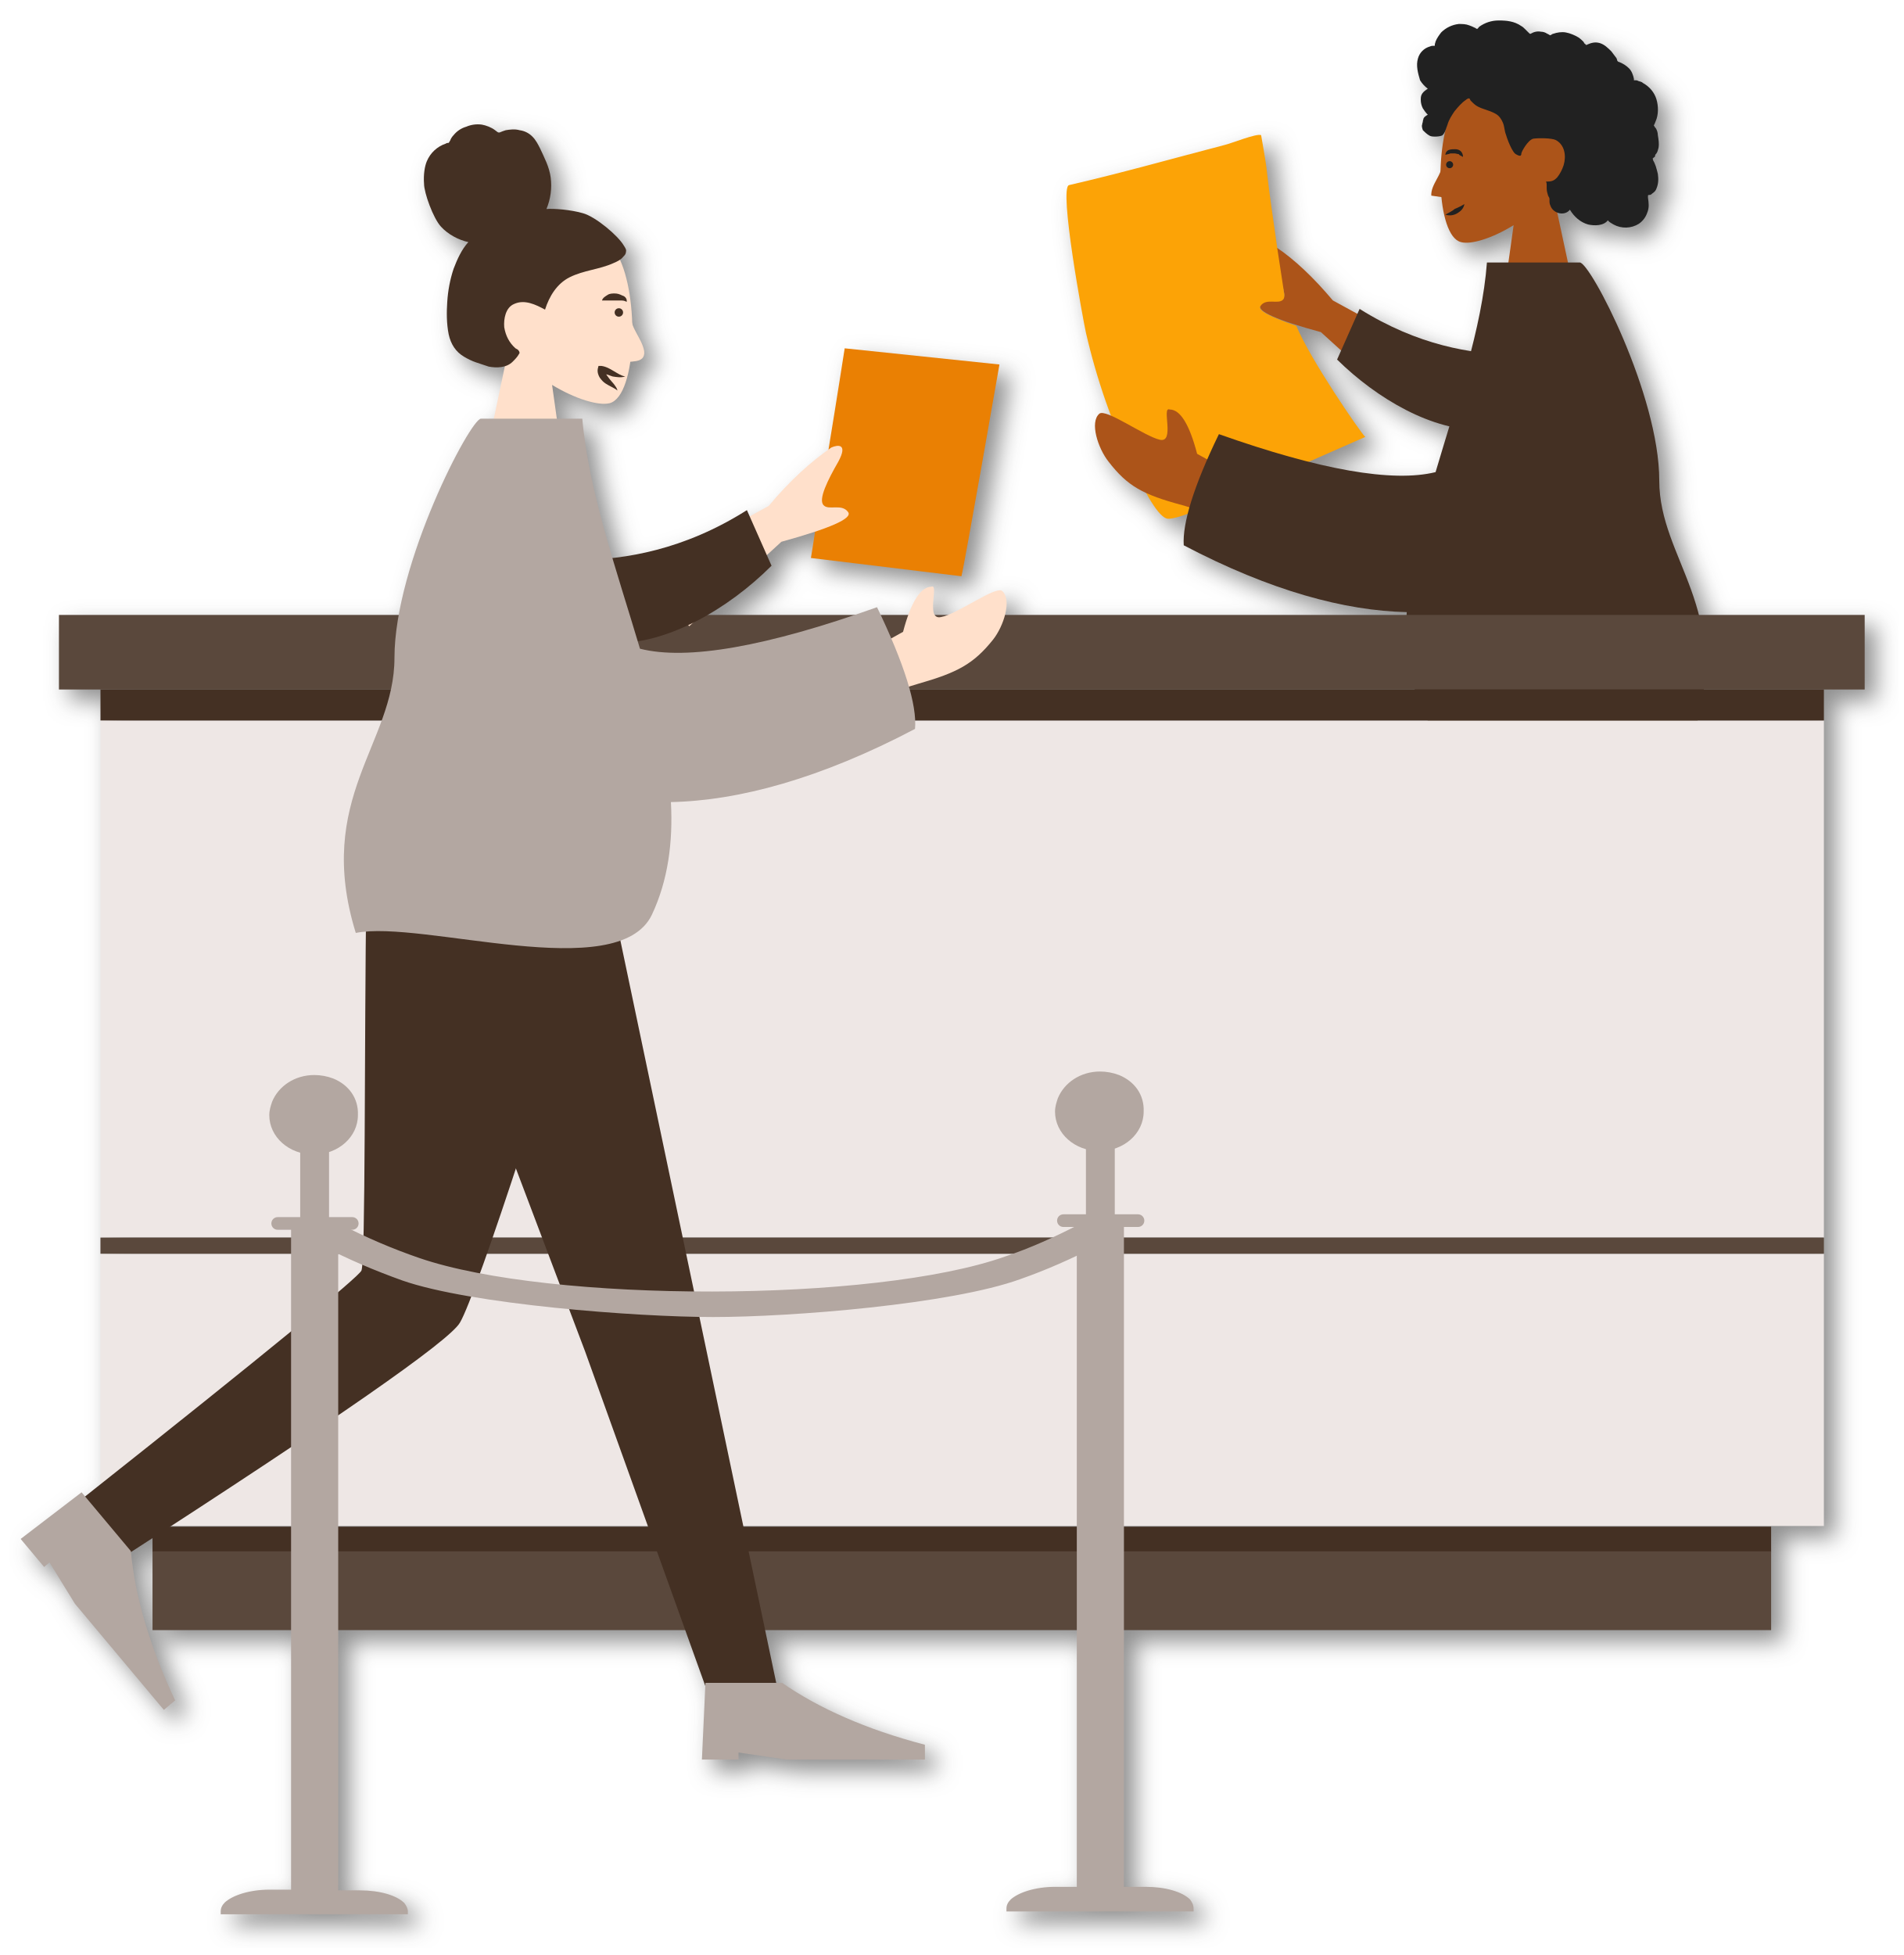
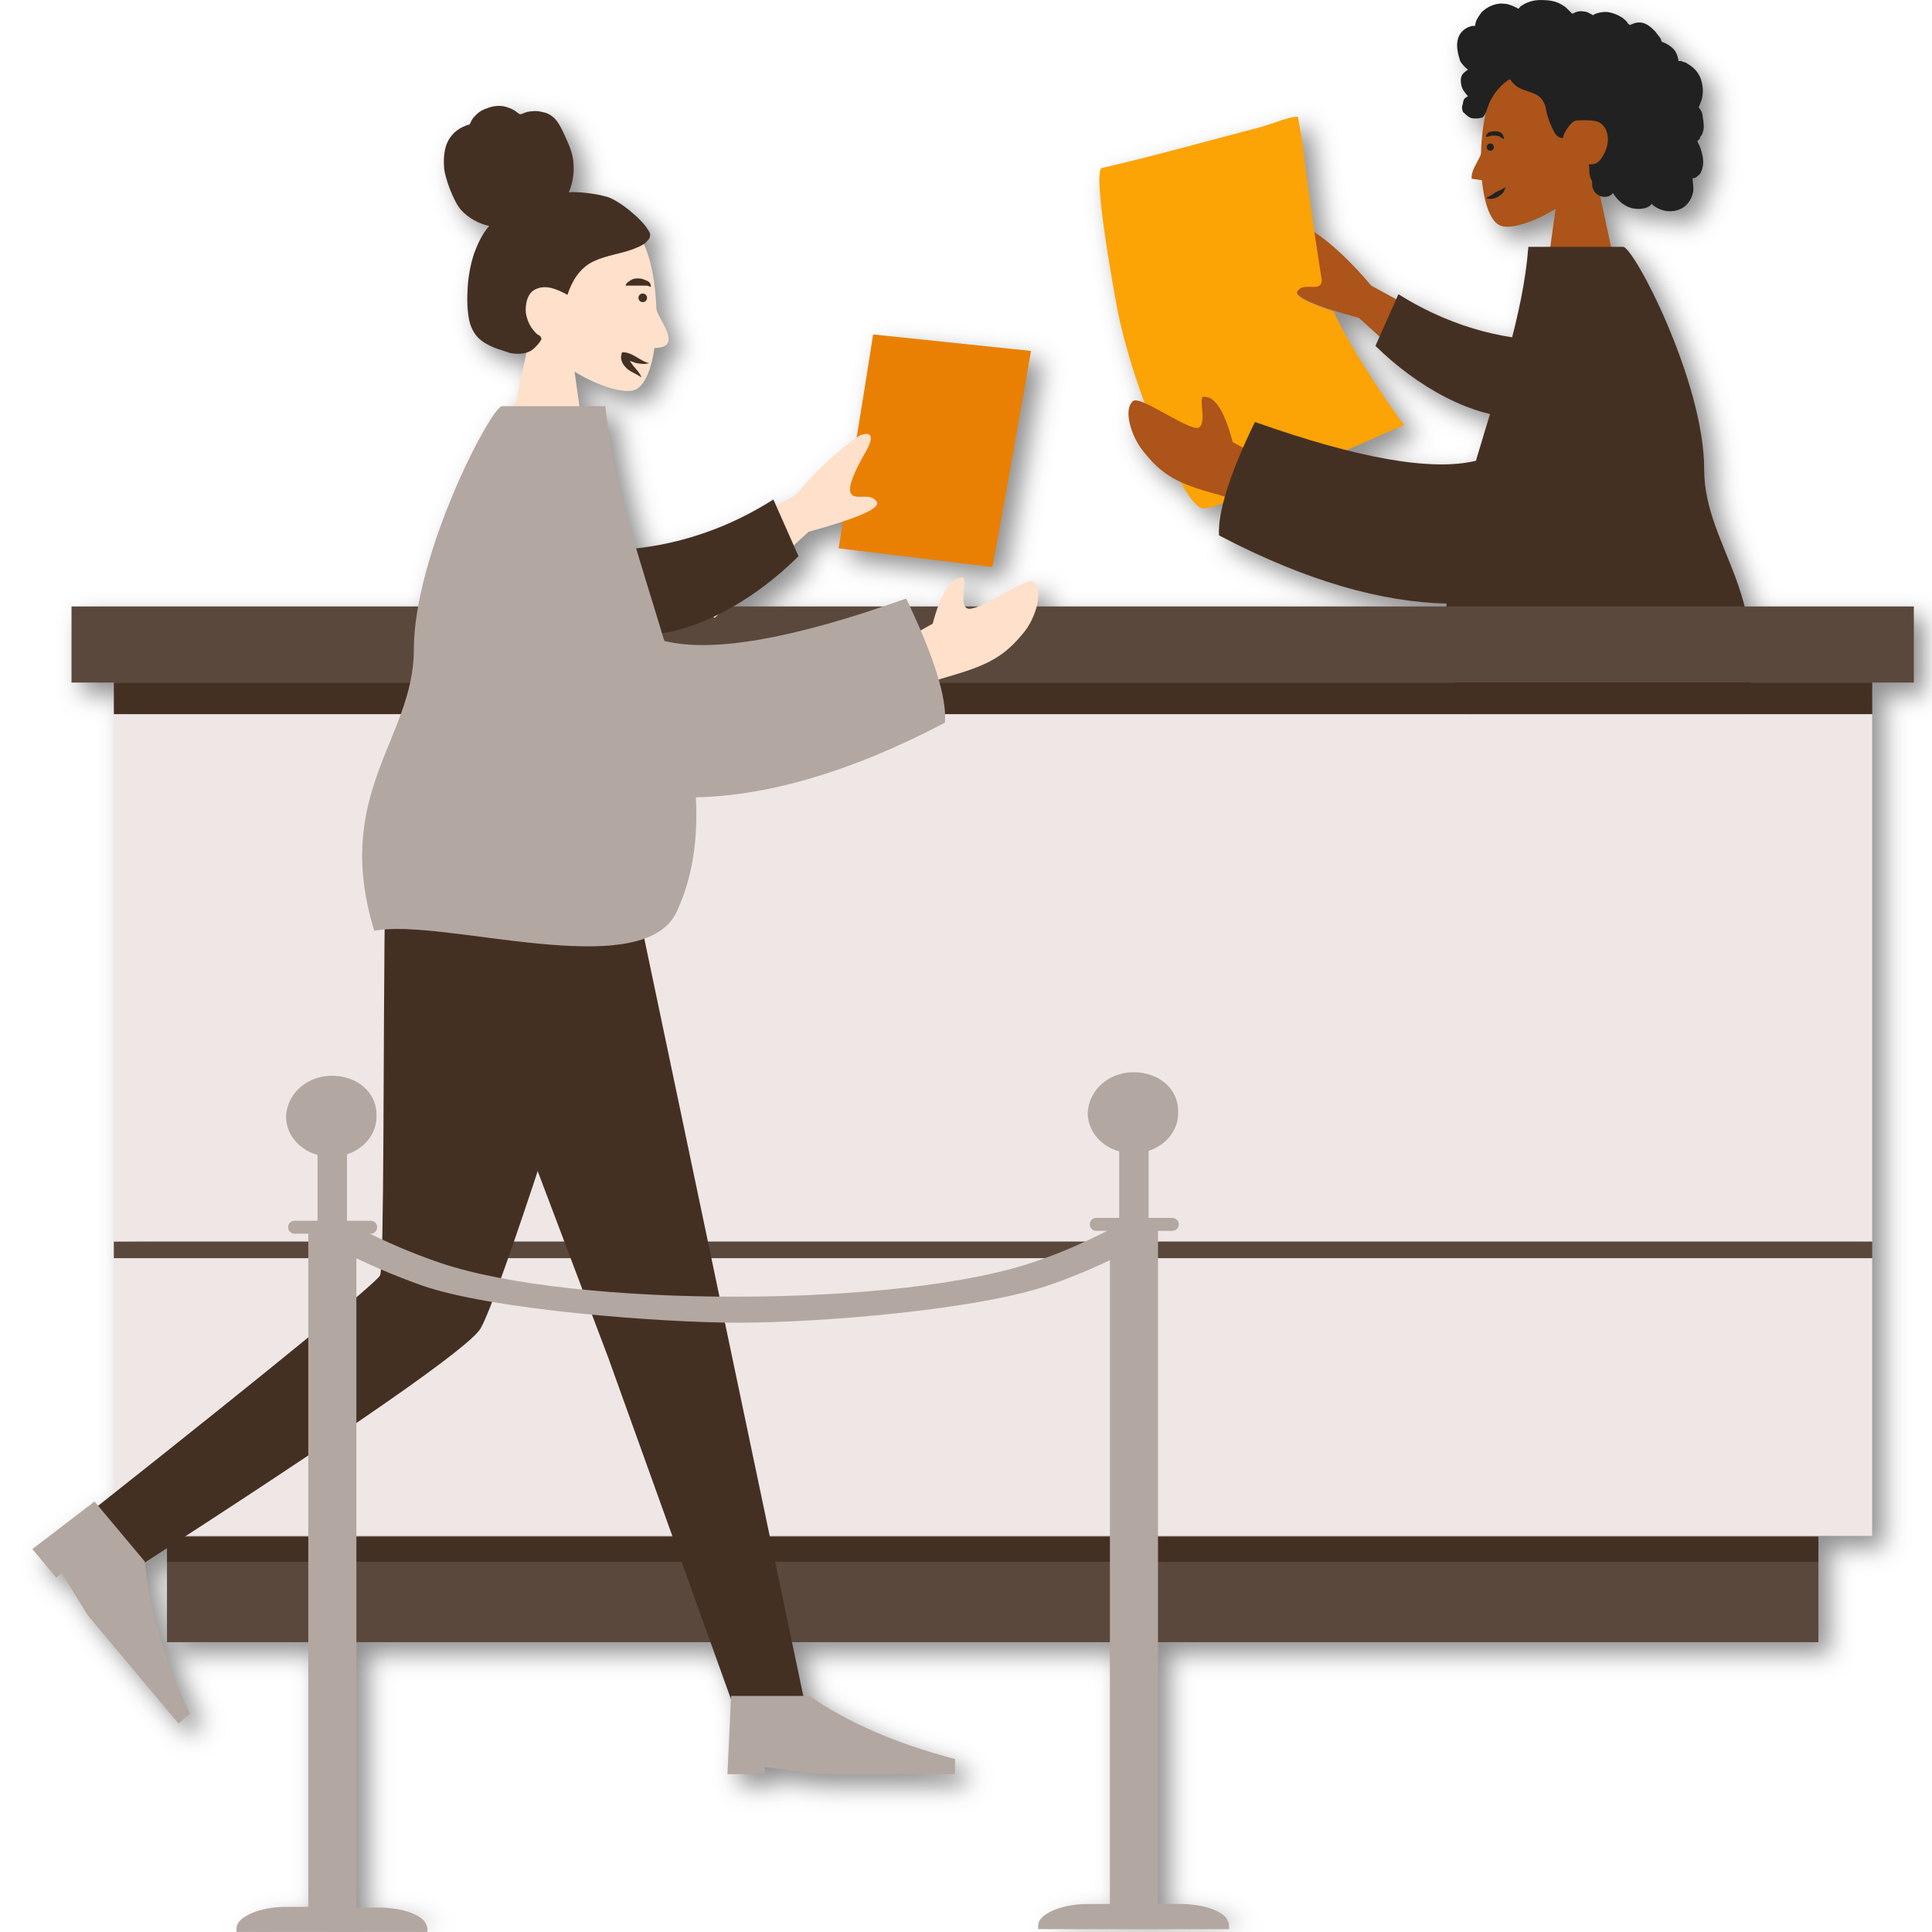
- <svg xmlns="http://www.w3.org/2000/svg" fill="none" height="191" width="186">
-   <filter id="a" color-interpolation-filters="sRGB" filterUnits="userSpaceOnUse" height="189.36" width="184.511" x=".933" y=".916">
+ <svg xmlns="http://www.w3.org/2000/svg" fill="none" height="60" viewBox="0 0 60 60" width="60">
+   <filter id="a" color-interpolation-filters="sRGB" filterUnits="userSpaceOnUse" height="61.406" width="59.837" x=".654" y="-.352">
    <feFlood flood-opacity="0" result="BackgroundImageFix" />
-     <feColorMatrix in="SourceAlpha" result="hardAlpha" values="0 0 0 0 0 0 0 0 0 0 0 0 0 0 0 0 0 0 127 0" />
-     <feOffset dx="1.084" dy="1.084" />
-     <feGaussianBlur stdDeviation="1.084" />
-     <feColorMatrix values="0 0 0 0 0.129 0 0 0 0 0.129 0 0 0 0 0.129 0 0 0 0.5 0" />
-     <feBlend in2="BackgroundImageFix" result="effect1_dropShadow_17863_419190" />
-     <feBlend in="SourceGraphic" in2="effect1_dropShadow_17863_419190" result="shape" />
+     <feColorMatrix in="SourceAlpha" result="hardAlpha" type="matrix" values="0 0 0 0 0 0 0 0 0 0 0 0 0 0 0 0 0 0 127 0" />
+     <feOffset dx=".352" dy=".352" />
+     <feGaussianBlur stdDeviation=".352" />
+     <feColorMatrix type="matrix" values="0 0 0 0 0.129 0 0 0 0 0.129 0 0 0 0 0.129 0 0 0 0.5 0" />
+     <feBlend in2="BackgroundImageFix" mode="normal" result="effect1_dropShadow_172_61674" />
+     <feBlend in="SourceGraphic" in2="effect1_dropShadow_172_61674" mode="normal" result="shape" />
  </filter>
-   <g filter="url(#a)">
-     <path d="M151.74 18.839c1.512-1.787 2.543-3.918 2.337-6.323-.481-6.942-10.172-5.43-12.096-1.925-1.856 3.505-1.65 12.44.756 13.059.962.275 3.024-.344 5.154-1.65l-1.305 9.348h7.835z" fill="#ac5419" />
-     <path d="M138.544 5.711a1.671 1.671 0 0 1 1.169-1.168c.137-.069.275-.069.412-.069h.069v-.137c0-.07.069-.206.069-.275.137-.344.343-.619.55-.894a2.885 2.885 0 0 1 1.718-.824c.343 0 .687 0 1.031.137.206.069.343.138.481.206.069 0 .206.138.275.138s.137-.138.206-.206A3.215 3.215 0 0 1 146.448 2c.757 0 1.513.069 2.2.55.137.069.275.206.412.343l.206.207.138.137c.069.069.069.069.137.069.344-.206.688-.275 1.031-.206.207 0 .413.068.619.206.069 0 .206.137.275.137s.206-.137.275-.137c.412-.138.825-.206 1.237-.138.412.07.893.275 1.237.482.206.137.344.274.481.412.069.069.069.137.138.206.068.069.137.069.137.138 0 0 .481-.207.55-.207.275-.068.481-.068.756 0 .481.138.825.482 1.168.825.138.206.275.344.413.55.069.069.137.206.137.275s.069.137.069.137c.069.07.069.07.137.07.344.137.688.343.963.618.275.275.412.687.481 1.03v.138h.137c.069 0 .206 0 .275.069.206.069.344.069.481.206.619.344 1.1.894 1.306 1.58.206.688.206 1.513-.069 2.132-.068.137-.068.206-.137.343-.069.069-.069.069 0 .138 0 .068.069.137.137.206.138.206.207.481.207.687.068.413.137.825.068 1.237-.068.207-.068.344-.206.55-.069.069-.137.138-.137.275 0 .069-.069.069-.138.138l-.068.068c-.069.069-.069 0 0 .069 0 .138.068.206.137.344.069.137.069.206.137.343.069.206.138.481.207.756.068.481.068.963-.138 1.444-.069.206-.206.343-.412.48-.069.07-.138.138-.275.138-.069 0-.138 0-.138.069v.206c.069.481.138.962-.068 1.444a2.143 2.143 0 0 1-.825 1.1 2.453 2.453 0 0 1-2.474.068c-.207-.138-.413-.206-.55-.412-.413.55-1.306.55-1.925.412-.756-.206-1.374-.756-1.787-1.443-.481.618-1.512.412-1.855-.275-.069-.138-.138-.344-.138-.481v-.275c0-.138-.069-.206-.137-.344-.069-.206-.138-.481-.138-.687v-.344c0-.137 0-.206-.069-.344.207 0 .413 0 .619-.068.206-.07.344-.206.481-.344.275-.344.481-.756.619-1.168.275-.894.137-1.994-.756-2.475-.413-.206-1.719-.206-2.2-.137-.55.137-1.168 1.306-1.168 1.443 0 .069 0 .138-.069.206-.137.07-.344-.068-.481-.137-.206-.138-.275-.344-.412-.55a8.088 8.088 0 0 1-.55-1.375c-.138-.343-.138-.756-.275-1.1-.138-.343-.344-.687-.687-.893-.344-.206-.757-.343-1.169-.48s-.756-.276-1.1-.62l-.206-.206c-.069-.069-.069-.206-.137-.206-.069-.069-.275.069-.344.138-.412.275-.756.687-1.1 1.1-.275.412-.549.824-.687 1.305-.137.344-.206.756-.481 1.031-.137.138-.962.206-1.237.069s-.55-.412-.688-.55c-.068-.206-.137-.412-.068-.55 0-.137.068-.206.068-.343 0-.07.069-.207.069-.275.069-.138.275-.275.413-.344-.207-.206-.344-.412-.482-.619a1.836 1.836 0 0 1-.206-.824c0-.207 0-.413.138-.619.137-.206.343-.344.55-.481a2.926 2.926 0 0 1-.756-.825c-.207-.687-.413-1.443-.207-2.13z" fill="#212121" />
-     <path d="M140.948 15.884c0 1.169-1.168 2.131-1.099 3.23l1.443.207" fill="#ac5419" />
-     <path d="M141.227 20.97c.412.137.824.068 1.168-.138s.619-.481.687-.894a6.23 6.23 0 0 1-.962.481c-.206.207-.55.344-.893.55zM142.945 15.333a.782.782 0 0 0-.206-.55c-.138-.137-.344-.206-.55-.206s-.413 0-.619.07a.517.517 0 0 0-.343.48c.206-.069.343-.069.481-.137h.412c.138 0 .275.068.412.068.069.138.207.138.413.275zM141.644 16.434a.344.344 0 1 0-.01-.688.344.344 0 0 0 .01.688z" fill="#212121" />
-     <path d="m141.57 35.54-11.34-6.186c-1.856-2.2-3.712-3.986-5.568-5.223-.549-.207-1.512-.344-.618 1.237.893 1.65 1.787 3.368 1.306 3.849-.481.48-1.65-.206-2.2.618-.343.55 1.581 1.444 5.911 2.612l8.248 7.492z" fill="#ac5419" />
-     <path d="M147.757 34.647c-3.987-.069-9.21-.893-14.915-4.467l-2.199 4.948c3.917 3.85 9.347 7.01 14.158 6.873 3.78-.137 5.705-4.673 2.956-7.354z" fill="#443023" />
-     <path d="M104.457 18.084c5.086-1.169 10.172-2.612 15.189-3.918.619-.137 3.162-1.168 3.574-.962 0 0 .481 2.68.55 3.436.275 2.543.687 5.086 1.031 7.63.275 1.718.481 3.23.619 4.055 0 .206.068.343.068.412 0 .275 0 .412-.137.55-.481.48-1.65-.206-2.2.618-.275.413.894 1.031 3.506 1.925 1.374 3.299 6.185 10.31 6.735 10.86-3.917 1.718-7.766 3.436-11.684 5.085-.962.413-6.667 3.162-7.698 2.887s-2.543-3.436-3.368-5.155c-1.993-4.124-3.505-8.522-4.536-12.99-.275-1.237-2.68-14.227-1.649-14.433z" fill="#fca306" />
-     <path d="M121.984 52.723c-2.337-1.65-4.467-2.818-6.461-3.368-3.849-1.03-5.361-1.856-7.216-4.261-1.031-1.306-1.856-3.85-.894-4.674.619-.55 4.399 2.2 5.911 2.543 1.512.344.137-3.299.962-2.955 1.031 0 1.925 1.443 2.681 4.33l5.361 2.955z" fill="#ac5419" />
-     <path d="M140.266 46.126c-4.193 1.031-11.272-.206-21.17-3.711-2.474 5.086-3.574 8.729-3.436 10.86 8.523 4.467 15.739 6.391 21.788 6.529-.207 3.574.275 6.942 1.718 10.034 3.024 6.392 20.482.482 26.393 1.65 3.711-11.96-3.437-16.84-3.437-24.537 0-8.385-6.736-21.307-7.767-21.307h-9.072c-.481 6.461-2.955 13.472-5.017 20.482zM173.051 149.154H14.901v2.475h158.15z" fill="#443023" />
-     <path d="M173.052 151.561H14.902v7.698h158.15zM5.76 67.363v-7.285h176.432v7.285H11.464z" fill="#5a483c" />
-     <path d="M178.206 122.488H9.814v26.599h168.392zM178.207 70.392H9.817v50.517h168.39z" fill="#eee7e5" />
-     <path d="M178.206 120.908H9.814v1.581h168.392z" fill="#5a483c" />
-     <path d="M178.207 67.365H9.817v3.024h168.39z" fill="#443023" />
-     <path d="m79.232 54.512 14.709 1.787c.343-1.375 3.711-20.688 3.711-20.688l-15.12-1.581s-.757 4.88-1.581 9.897c-.069.55-.206 1.1-.275 1.719-.069.412-.138.893-.206 1.306-.07.206-.07.412-.138.618-.069.344-.137.687-.137 1.031v.344c0 .137.137.275.206.412.481.55 1.787-.206 2.405.687.275.413-.756 1.031-3.161 1.856-.206 1.306-.344 2.268-.413 2.612z" fill="#ea8003" />
-     <path d="M83.15 70.182c2.337-1.718 4.536-2.818 6.53-3.368 3.849-1.1 5.43-1.924 7.354-4.33 1.03-1.306 1.856-3.849.893-4.743-.618-.55-4.398 2.269-5.98 2.544-1.58.343-.137-3.368-.961-2.956-1.031 0-1.994 1.512-2.75 4.399l-5.43 3.024z" fill="#ffe0cb" />
-     <path d="m39.988 86.608 17.183 45.431 12.028 33.472h6.873L59.508 86.608z" fill="#443023" />
-     <path d="M35.795 86.608c-.206 15.602-.068 36.565-.48 37.527-.275.618-9.28 8.041-27.08 22.131l3.505 6.049c21.1-13.609 32.166-21.307 33.197-23.094 1.65-2.749 9.76-27.699 13.952-42.613z" fill="#443023" />
-     <path d="m2.017 150.352 5.956-4.557 4.811 5.743c.401 4.331 1.78 9.188 4.33 14.586l-1.105.929-8.695-10.379-2.476-4.025-.526.442zM68.582 171.903l.344-7.492h7.491c3.574 2.475 8.18 4.537 13.953 6.049v1.443H76.83l-4.674-.687v.687z" fill="#b3a7a1" />
-     <path d="M49.68 34.099c-1.65-1.925-2.75-4.33-2.543-6.942.55-7.629 11.203-5.98 13.265-2.13 2.062 3.848 1.855 13.608-.825 14.364-1.1.275-3.368-.412-5.636-1.787l1.443 10.241h-8.591z" fill="#ffe0cb" />
-     <path d="M56.965 20.834c-1.168-.344-2.887-.481-3.574-.413a5.96 5.96 0 0 0 .413-3.093c-.138-1.03-.62-1.924-1.031-2.818-.207-.412-.413-.824-.757-1.168a2.133 2.133 0 0 0-1.237-.619c-.48-.137-.962-.068-1.374 0-.207.07-.413.138-.55.206-.206.07-.275-.068-.481-.206-.344-.275-.894-.48-1.306-.55a2.9 2.9 0 0 0-1.512.207 2.473 2.473 0 0 0-1.237.824 1.497 1.497 0 0 0-.344.55c-.069.069-.069.138-.138.207-.068 0-.206 0-.274.068a3.056 3.056 0 0 0-1.856 1.719c-.206.48-.344 1.305-.275 2.199 0 .893.893 3.368 1.65 4.192.687.756 1.718 1.306 2.68 1.513-.687.756-1.1 1.718-1.443 2.611-.344 1.031-.55 2.131-.619 3.23-.069 1.032-.069 2.131.138 3.162.206.963.687 1.719 1.512 2.2.343.206.756.412 1.168.55l1.237.412c.756.137 1.718.137 2.337-.481.206-.206.481-.481.619-.756.068-.069.068-.138 0-.275-.07-.138-.207-.206-.344-.275-.619-.55-.962-1.237-1.1-2.062-.068-.825.138-1.924.962-2.268 1.032-.481 2.131.069 3.025.55.412-1.306 1.168-2.543 2.405-3.162 1.375-.687 2.887-.756 4.262-1.375.343-.137.756-.343.962-.618.137-.138.275-.275.275-.481.069-.206-.069-.413-.206-.619-.55-.962-2.75-2.818-3.987-3.161z" fill="#443023" />
-     <path d="M61.636 30.732c-.068 1.306 1.1 2.337 1.306 3.574.138 1.306-1.443.893-2.336 1.168" fill="#ffe0cb" />
-     <path d="M61.09 36.779c-.413.137-.825.068-1.238 0-.412-.138-.687-.275-1.03-.275l.343-.275c0 .137 0 .206.069.344.068.137.206.274.343.48.138.138.275.344.413.482.137.206.275.343.343.618-.343-.275-.756-.412-1.168-.687-.206-.137-.344-.275-.55-.55-.137-.206-.275-.55-.206-.893l.069-.275h.275c.48.068.824.275 1.168.48.481.276.756.482 1.168.55zM60.467 30.939a.412.412 0 1 0 0-.825.412.412 0 0 0 0 .825zM61.226 29.496c-.206-.137-.412-.137-.55-.137H58.82c.069-.276.344-.413.55-.55s.481-.138.688-.138c.274 0 .48.069.756.206.274.07.48.344.412.619z" fill="#443023" />
-     <path d="m62.738 56.23 12.372-6.804c2.062-2.475 4.124-4.33 6.117-5.705.619-.275 1.65-.413.687 1.374-1.03 1.787-1.993 3.712-1.443 4.262.481.55 1.787-.207 2.406.687.412.619-1.787 1.58-6.53 2.887l-9.004 8.247z" fill="#ffe0cb" />
-     <path d="M56.69 54.72c4.33-.07 10.103-.963 16.289-4.88l2.405 5.43c-4.261 4.26-10.24 7.697-15.464 7.56-4.124-.138-6.255-5.155-3.23-8.11z" fill="#443023" />
-     <g fill="#b3a7a1">
-       <path d="M62.53 63.378c4.605 1.169 12.371-.206 23.162-4.055 2.68 5.567 3.918 9.554 3.712 11.89-9.28 4.88-17.252 7.011-23.85 7.149.206 3.917-.275 7.629-1.856 10.997-3.299 6.942-22.475.48-28.936 1.787-4.055-13.128 3.78-18.489 3.78-26.874 0-9.21 7.424-23.369 8.454-23.369h9.898c.618 7.08 3.368 14.846 5.636 22.475zM105.352 119.668c-2.268 1.168-4.673 2.268-7.148 3.093-12.784 4.536-44.469 4.536-57.253.137a56.776 56.776 0 0 1-7.56-3.23l-1.856 2.062c2.475 1.306 5.086 2.405 7.767 3.368 6.667 2.337 22.887 3.574 30.379 3.574 7.629 0 23.231-1.237 30.035-3.712 2.543-.893 5.018-1.993 7.423-3.23z" />
-       <path d="M39.505 185.923c-.756-.756-2.405-1.237-4.33-1.237h-2.13v-65.02H28.44V184.617h-2.131c-1.925 0-3.574.55-4.33 1.237-.275.275-.413.55-.413.894v.275H39.85v-.275c0-.275-.138-.55-.344-.825z" />
-       <path d="M34.418 118.91H32.15v-7.423h-2.818v7.423h-2.2a.616.616 0 0 0-.618.619c0 .343.275.618.618.618h2.2v.894h2.818v-.894h2.268a.616.616 0 0 0 .618-.618.616.616 0 0 0-.618-.619z" />
-       <path d="M32.565 105.371a5.253 5.253 0 0 0-1.856-.343c-1.924 0-3.505 1.099-4.123 2.611-.138.413-.275.825-.275 1.306 0 2.131 1.924 3.849 4.33 3.849s4.33-1.718 4.33-3.849c.068-1.649-.894-2.955-2.406-3.574zM116.277 185.579c-.756-.756-2.406-1.237-4.33-1.237h-2.131v-65.02h-4.605v65.02h-2.131c-1.924 0-3.574.55-4.33 1.237-.275.275-.412.55-.412.894v.274h18.282v-.274c0-.344-.137-.619-.343-.894z" />
-       <path d="M111.189 118.636h-2.268v-7.423h-2.818v7.423h-2.199a.616.616 0 0 0-.619.619c0 .343.275.618.619.618h2.199v.894h2.818v-.894h2.268a.616.616 0 0 0 .619-.618.616.616 0 0 0-.619-.619z" />
-       <path d="M109.339 105.029a5.255 5.255 0 0 0-1.856-.344c-1.925 0-3.506 1.1-4.124 2.612-.138.412-.275.825-.275 1.306 0 2.13 1.924 3.849 4.33 3.849s4.33-1.719 4.33-3.849c.069-1.65-.893-2.956-2.405-3.574z" />
+   <clipPath id="b">
+     <path d="m0 0h60v60h-60z" />
+   </clipPath>
+   <g clip-path="url(#b)">
+     <g filter="url(#a)">
+       <path d="m49.559 5.46c.49-.58.825-1.27.758-2.051-.156-2.251-3.299-1.761-3.923-.624-.602 1.137-.535 4.034.245 4.235.312.089.981-.111 1.672-.535l-.423 3.031h2.541z" fill="#ac5419" />
+       <path d="m45.28 1.204c.044-.178.201-.334.379-.379.044-.022.089-.022.134-.022h.022s0-.022 0-.045c0-.022.022-.067.022-.089.044-.111.111-.201.178-.29.156-.156.357-.245.557-.267.111 0 .223-0.0.334.045.067.022.112.045.156.067.022 0 .067.045.089.045s.045-.045.067-.067c.178-.134.401-.201.624-.201.245 0 .49.022.713.178.045.022.089.067.134.111.022.022.045.045.067.067s.022.022.045.045c.022.022.022.022.045.022.111-.067.223-.089.334-.067.067 0 .134.022.201.067.022 0 .067.045.089.045s.067-.045.089-.045c.134-.045.268-.067.401-.045s.29.089.401.156c.067.045.111.089.156.134.022.022.022.045.045.067s.045.022.045.045c0 0 .156-.067.178-.067.089-.022.156-.022.245 0 .156.045.268.156.379.267.044.067.089.111.134.178.022.022.045.067.045.089s.022.045.022.045c.022.022.022.022.044.022.112.045.223.111.312.201.089.089.134.223.156.334v.045h.045c.022 0 .067 0 .089.022.067.022.112.022.156.067.201.111.357.29.423.513.067.223.067.49-.022.691-.022.045-.022.067-.044.111-.022.022-.022.022 0 .045 0 .022.022.045.044.067.045.067.067.156.067.223.022.134.045.267.022.401-.022.067-.022.111-.067.178-.022.022-.044.045-.044.089 0 .022-.022.022-.045.045l-.022.022c-.022.022-.022 0 0 .022 0 .045.022.067.045.111s.022.067.044.111c.022.067.045.156.067.245.022.156.022.312-.045.468-.022.067-.067.111-.134.156-.022.022-.045.045-.089.045-.022 0-.045 0-.045.022v.067c.022.156.044.312-.022.468-.045.134-.134.267-.268.357-.245.156-.557.156-.802.022-.067-.045-.134-.067-.178-.134-.134.178-.423.178-.624.134-.245-.067-.446-.245-.58-.468-.156.201-.49.134-.602-.089-.022-.045-.045-.111-.045-.156 0-.022 0-.067 0-.089 0-.045-.022-.067-.044-.111-.022-.067-.045-.156-.045-.223 0-.045 0-.089 0-.111 0-.045 0-.067-.022-.111.067 0 .134 0 .201-.022s.111-.067.156-.111c.089-.111.156-.245.201-.379.089-.29.045-.646-.245-.802-.134-.067-.557-.067-.713-.045-.178.045-.379.423-.379.468 0 .022 0 .045-.022.067-.045.022-.111-.022-.156-.045-.067-.045-.089-.111-.134-.178-.067-.134-.134-.29-.178-.446-.044-.111-.044-.245-.089-.357-.045-.111-.112-.223-.223-.29-.111-.067-.245-.111-.379-.156-.134-.045-.245-.089-.357-.201-.022-.022-.045-.045-.067-.067s-.022-.067-.045-.067c-.022-.022-.089.022-.111.045-.134.089-.245.223-.357.357-.089.134-.178.267-.223.423-.045.111-.067.245-.156.334-.045.045-.312.067-.401.022-.089-.045-.178-.134-.223-.178-.022-.067-.045-.134-.022-.178 0-.045.022-.067.022-.111 0-.022.022-.067.022-.089.022-.045.089-.089.134-.111-.067-.067-.112-.134-.156-.201-.045-.089-.067-.178-.067-.267 0-.067 0-.134.045-.201s.111-.111.178-.156c-.089-.067-.178-.156-.245-.267-.067-.223-.134-.468-.067-.691z" fill="#212121" />
+       <path d="m46.059 4.503c0 .379-.379.691-.357 1.048.156.022.312.045.468.067" fill="#ac5419" />
+       <path d="m46.15 6.152c.134.045.268.022.379-.045.112-.067.201-.156.223-.29-.111.067-.201.111-.312.156-.067.067-.178.111-.29.178z" fill="#212121" />
+       <path d="m46.707 4.324c0-.067-.022-.134-.067-.178-.045-.045-.112-.067-.178-.067-.067 0-.134 0-.201.022-.067.022-.111.089-.111.156.067-.022.111-.022.156-.045h.134c.044 0 .089.022.134.022.022.045.067.045.134.089z" fill="#212121" />
+       <path d="m46.284 4.68c.062-.001.111-.051.11-.113-.001-.062-.051-.111-.113-.11-.062.001-.111.051-.11.113.001.062.051.111.113.11z" fill="#212121" />
+       <path d="m46.261 10.876-3.678-2.006c-.602-.713-1.204-1.293-1.805-1.694-.178-.067-.49-.111-.201.401.29.535.58 1.092.423 1.248-.156.156-.535-.067-.713.201-.111.178.513.468 1.917.847l2.675 2.429z" fill="#ac5419" />
+       <path d="m48.266 10.586c-1.293-.022-2.987-.29-4.837-1.449l-.713 1.605c1.27 1.248 3.031 2.273 4.591 2.229 1.226-.045 1.85-1.516.958-2.385z" fill="#443023" />
+       <path d="m34.225 5.216c1.649-.379 3.299-.847 4.926-1.27.201-.045 1.025-.379 1.159-.312 0 0 .156.869.178 1.114.089.825.223 1.649.334 2.474.089.557.156 1.048.201 1.315 0 .067.022.111.022.134 0 .089 0 .134-.045.178-.156.156-.535-.067-.713.201-.089.134.29.334 1.137.624.446 1.07 2.006 3.343 2.184 3.522-1.27.557-2.519 1.114-3.789 1.649-.312.134-2.162 1.025-2.496.936-.334-.089-.825-1.115-1.092-1.672-.646-1.337-1.137-2.764-1.471-4.213-.089-.401-.869-4.614-.535-4.681z" fill="#fca306" />
+       <path d="m39.909 16.448c-.758-.535-1.449-.914-2.095-1.092-1.248-.334-1.738-.602-2.34-1.382-.334-.423-.602-1.248-.29-1.516.201-.178 1.427.713 1.917.825.49.111.045-1.07.312-.958.334 0 .624.468.869 1.404l1.738.959z" fill="#ac5419" />
+       <path d="m45.838 14.309c-1.36.334-3.655-.067-6.865-1.204-.802 1.649-1.159 2.831-1.115 3.522 2.764 1.449 5.104 2.073 7.066 2.117-.067 1.159.089 2.251.557 3.254.981 2.073 6.642.156 8.559.535 1.204-3.878-1.115-5.461-1.115-7.957 0-2.719-2.184-6.91-2.519-6.91h-2.942c-.156 2.095-.958 4.369-1.627 6.642z" fill="#443023" />
+       <path d="m56.472 47.721h-51.286v.802h51.286z" fill="#443023" />
+       <path d="m56.472 48.502h-51.286v2.496h51.286z" fill="#5a483c" />
+       <path d="m2.221 21.197v-2.363h57.215v2.363h-1.828-53.538z" fill="#5a483c" />
+       <path d="m58.142 39.073h-54.607v8.626h54.607z" fill="#eee7e5" />
+       <path d="m58.142 22.178h-54.607v16.382h54.607z" fill="#eee7e5" />
+       <path d="m58.142 38.56h-54.607v.513h54.607z" fill="#5a483c" />
+       <path d="m58.143 21.197h-54.607v.981h54.607z" fill="#443023" />
+       <path d="m26.045 17.028 4.77.58c.112-.446 1.204-6.709 1.204-6.709l-4.904-.513s-.245 1.583-.513 3.21c-.022.178-.067.357-.089.557-.022.134-.045.29-.067.423-.022.067-.022.134-.045.201-.022.111-.044.223-.044.334v.111c0 .045.044.089.067.134.156.178.58-.067.78.223.089.134-.245.334-1.025.602-.067.423-.111.736-.134.847z" fill="#ea8003" />
+       <path d="m27.317 22.109c.758-.557 1.471-.914 2.117-1.092 1.248-.357 1.761-.624 2.385-1.404.334-.423.602-1.248.29-1.538-.201-.178-1.426.736-1.939.825-.513.112-.045-1.092-.312-.958-.334 0-.646.49-.892 1.427l-1.761.981z" fill="#ffe0cb" />
+       <path d="m13.32 27.437 5.572 14.733 3.901 10.855h2.229l-5.372-25.587z" fill="#443023" />
+       <path d="m11.96 27.437c-.067 5.06-.022 11.858-.156 12.17-.089.201-3.009 2.608-8.782 7.177l1.137 1.961c6.843-4.413 10.431-6.91 10.765-7.489.535-.891 3.165-8.982 4.525-13.819z" fill="#443023" />
+       <path d="m1.005 48.109 1.931-1.478 1.56 1.862c.13 1.405.577 2.979 1.404 4.73l-.358.301-2.82-3.366-.803-1.305-.171.143z" fill="#b3a7a1" />
+       <path d="m22.592 55.097.112-2.429h2.429c1.159.802 2.652 1.471 4.525 1.961v.468h-4.391l-1.516-.223v.223z" fill="#b3a7a1" />
+       <path d="m16.463 10.408c-.535-.624-.891-1.404-.825-2.251.178-2.474 3.633-1.939 4.302-.691.669 1.248.602 4.413-.268 4.658-.357.089-1.092-.134-1.828-.58l.468 3.321h-2.786z" fill="#ffe0cb" />
+       <path d="m18.825 6.106c-.379-.111-.936-.156-1.159-.134.134-.312.178-.669.134-1.003-.045-.334-.201-.624-.334-.914-.067-.134-.134-.267-.245-.379-.111-.111-.245-.178-.401-.201-.156-.045-.312-.022-.446 0-.067.022-.134.045-.178.067-.067.022-.089-.022-.156-.067-.111-.089-.29-.156-.423-.178-.156-.022-.334 0-.49.067-.156.045-.29.134-.401.267-.045.045-.089.111-.111.178-.022.022-.022.045-.045.067-.022 0-.067 0-.089.022-.267.089-.49.29-.602.557-.067.156-.111.423-.089.713 0 .29.29 1.092.535 1.36.223.245.557.423.869.49-.223.245-.357.557-.468.847-.111.334-.178.691-.201 1.048-.022.334-.022.691.045 1.025.067.312.223.557.49.713.112.067.245.134.379.178.134.044.268.089.401.134.245.045.557.045.758-.156.067-.067.156-.156.201-.245.022-.022.022-.045 0-.089-.022-.044-.067-.067-.112-.089-.201-.178-.312-.401-.357-.669-.022-.267.045-.624.312-.736.334-.156.691.022.981.178.134-.423.379-.825.78-1.025.446-.223.936-.245 1.382-.446.111-.045.245-.111.312-.201.045-.045.089-.089.089-.156.022-.067-.022-.134-.067-.201-.178-.312-.892-.914-1.293-1.025z" fill="#443023" />
+       <path d="m20.34 9.316c-.022.423.357.758.423 1.159.045.423-.468.29-.758.379" fill="#ffe0cb" />
+       <path d="m20.163 11.277c-.134.044-.268.022-.401 0-.134-.045-.223-.089-.334-.089l.111-.089c0 .044 0 .067.022.111s.067.089.111.156c.045.045.089.112.134.156.044.067.089.112.111.201-.111-.089-.245-.134-.379-.223-.067-.045-.111-.089-.178-.178-.045-.067-.089-.178-.067-.29l.022-.089h.089c.156.022.267.089.379.156.156.089.245.156.379.178z" fill="#443023" />
+       <path d="m19.961 9.383c.074 0 .134-.06.134-.134s-.06-.134-.134-.134c-.074 0-.134.06-.134.134s.06.134.134.134z" fill="#443023" />
+       <path d="m20.207 8.915c-.067-.045-.134-.045-.178-.045-.067 0-.111 0-.178 0h-.201c-.067 0-.134 0-.223 0 .022-.089.111-.134.178-.178.067-.045.156-.045.223-.045.089 0 .156.022.245.067.089.022.156.111.134.201z" fill="#443023" />
+       <path d="m20.698 17.585 4.012-2.207c.669-.802 1.337-1.404 1.984-1.85.201-.089.535-.134.223.446-.334.58-.646 1.204-.468 1.382.156.178.58-.067.78.223.134.201-.58.513-2.118.936l-2.92 2.675z" fill="#ffe0cb" />
+       <path d="m18.736 17.095c1.404-.022 3.276-.312 5.282-1.583l.78 1.761c-1.382 1.382-3.321 2.496-5.015 2.452-1.337-.045-2.028-1.672-1.048-2.63z" fill="#443023" />
+       <g fill="#b3a7a1">
+         <path d="m20.63 19.903c1.493.379 4.012-.067 7.511-1.315.869 1.805 1.27 3.098 1.204 3.856-3.009 1.583-5.595 2.273-7.734 2.318.067 1.27-.089 2.474-.602 3.566-1.07 2.251-7.288.156-9.384.58-1.315-4.257 1.226-5.996 1.226-8.715 0-2.987 2.407-7.578 2.741-7.578h3.21c.201 2.296 1.092 4.814 1.828 7.288z" />
+         <path d="m34.516 38.158c-.736.379-1.516.736-2.318 1.003-4.146 1.471-14.421 1.471-18.567.045-.847-.29-1.672-.646-2.452-1.048l-.602.669c.802.423 1.649.78 2.519 1.092 2.162.758 7.422 1.159 9.852 1.159 2.474 0 7.534-.401 9.74-1.204.825-.29 1.627-.646 2.407-1.048z" />
+         <path d="m13.163 59.643c-.245-.245-.78-.401-1.404-.401h-.691v-20.662-.423h-.736-.758v.423 20.639h-.691c-.624 0-1.159.178-1.404.401-.089.089-.134.178-.134.29v.089h5.929v-.089c0-.089-.045-.178-.111-.268z" />
+         <path d="m11.512 37.912h-.736v-2.407h-.914v2.407h-.713c-.111 0-.201.089-.201.201 0 .111.089.201.201.201h.713v.29h.914v-.29h.736c.112 0 .201-.089.201-.201 0-.112-.089-.201-.201-.201z" />
+         <path d="m10.912 33.521c-.178-.067-.379-.112-.602-.112-.624 0-1.137.357-1.337.847-.045.134-.089.267-.089.423 0 .691.624 1.248 1.404 1.248.78 0 1.404-.557 1.404-1.248.022-.535-.29-.958-.78-1.159z" />
+         <path d="m38.058 59.532c-.245-.245-.78-.401-1.404-.401h-.691v-20.662-.423h-.736-.758v.423 20.662h-.691c-.624 0-1.159.178-1.404.401-.089.089-.134.178-.134.29v.089h5.929v-.089c0-.111-.045-.201-.112-.29z" />
+         <path d="m36.408 37.823h-.736v-2.407h-.914v2.407h-.713c-.112 0-.201.089-.201.201s.089.201.201.201h.713v.29h.914v-.29h.736c.111 0 .201-.089.201-.201s-.089-.201-.201-.201z" />
+         <path d="m35.809 33.41c-.178-.067-.379-.111-.602-.111-.624 0-1.137.357-1.337.847-.045.134-.089.267-.089.423 0 .691.624 1.248 1.404 1.248.78 0 1.404-.557 1.404-1.248.022-.535-.29-.958-.78-1.159z" />
+       </g>
    </g>
  </g>
</svg>
